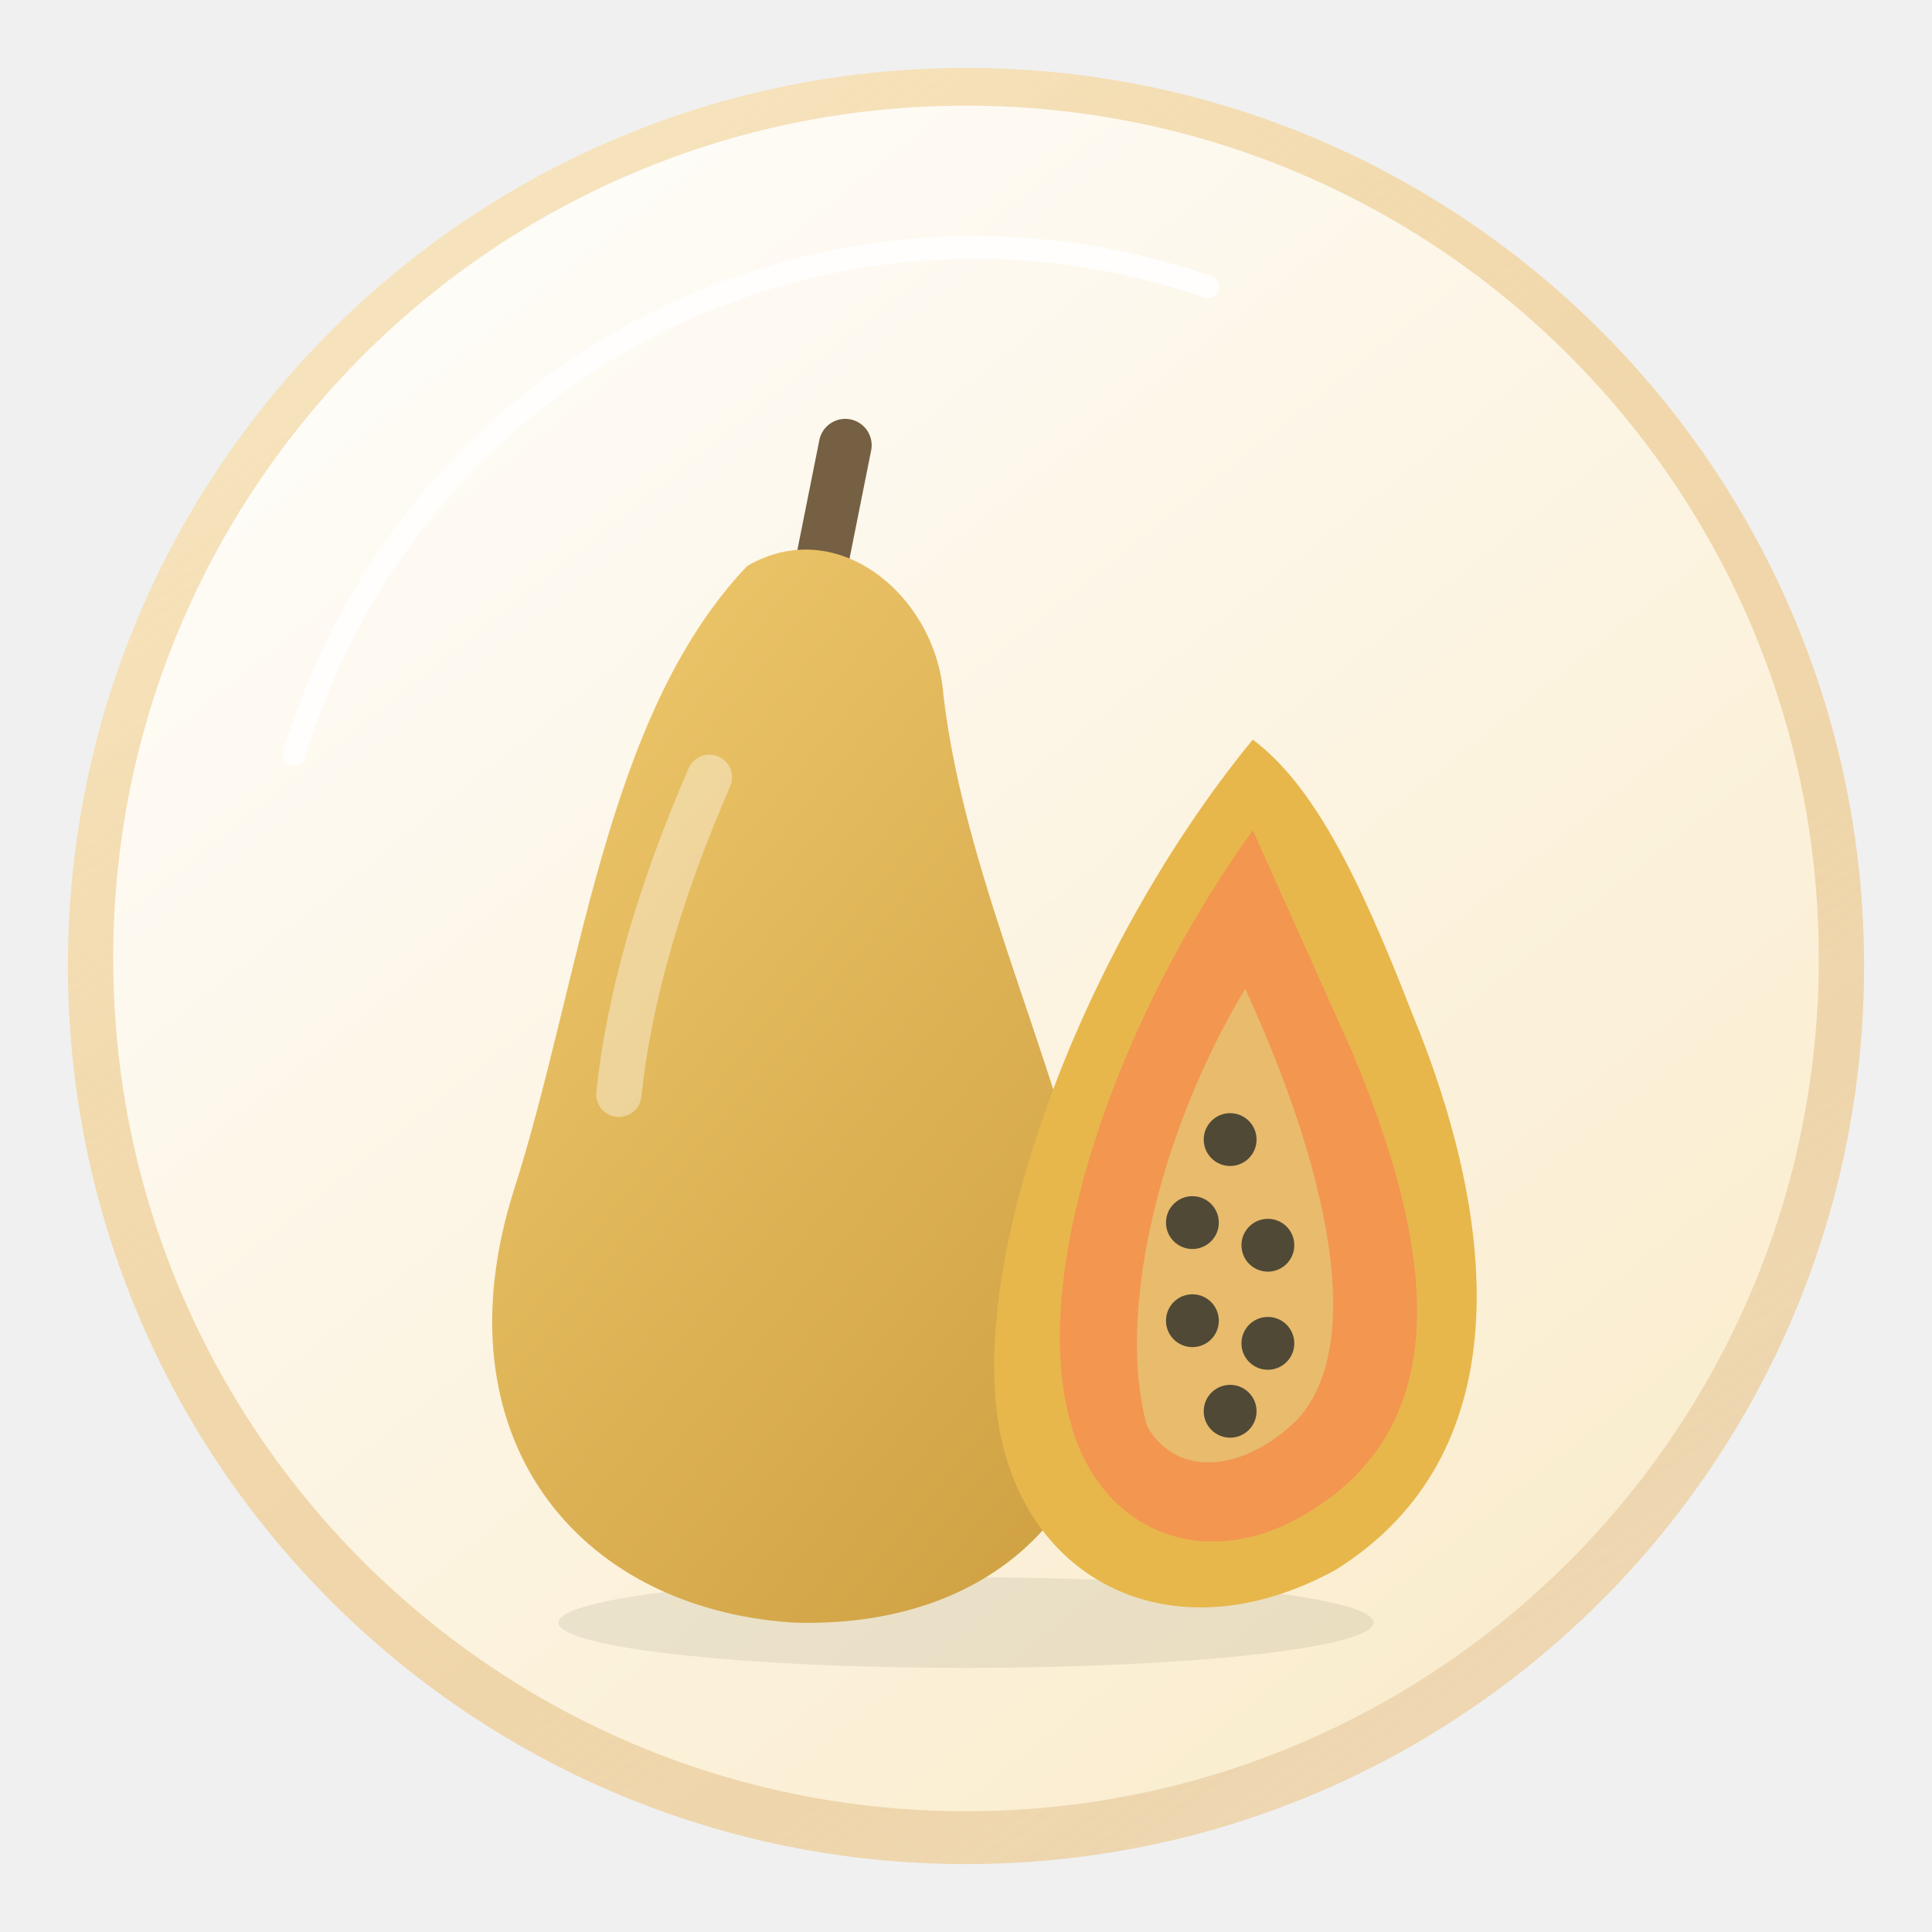
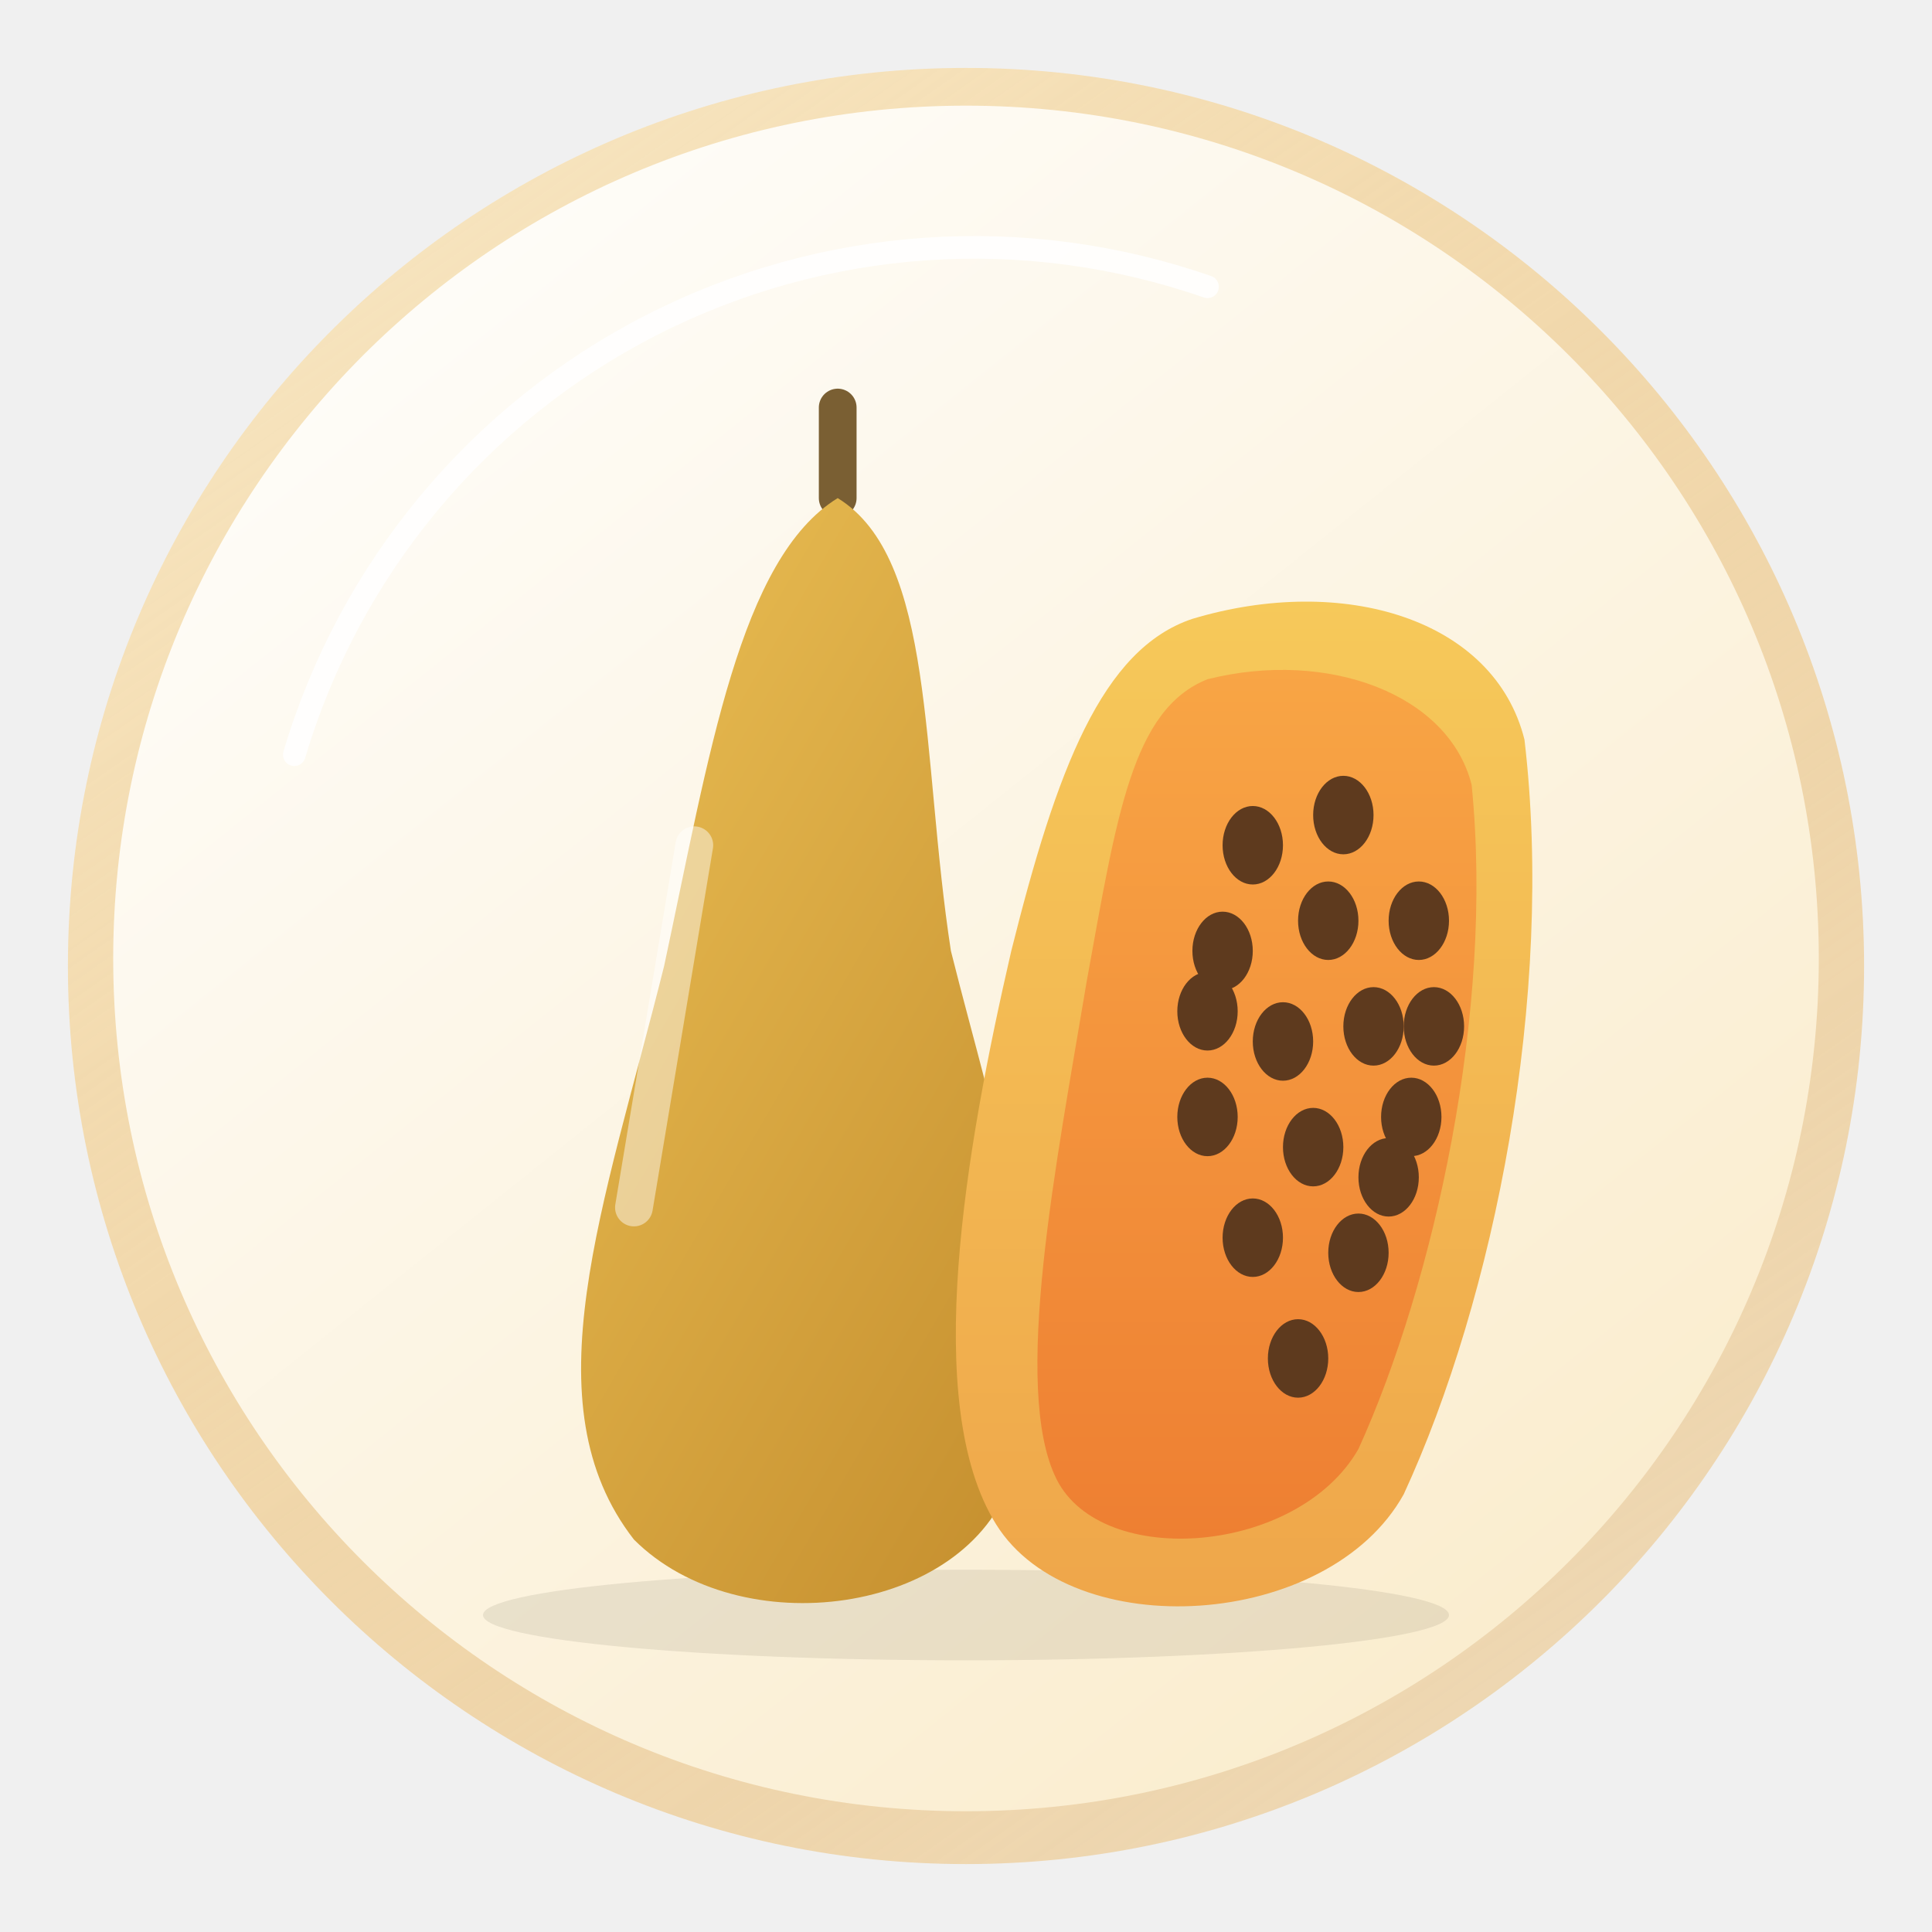
<svg xmlns="http://www.w3.org/2000/svg" width="256" height="256" viewBox="0 0 256 256" role="img" aria-labelledby="title">
  <defs>
    <linearGradient id="bg" x1="0" y1="0" x2="0.8" y2="1">
      <stop stop-color="#FFFFFF" />
      <stop offset="1" stop-color="#FAECCC" />
    </linearGradient>
    <linearGradient id="rim" x1="0" y1="0" x2="0.7" y2="1">
      <stop stop-color="#FAECCC" />
      <stop offset="1" stop-color="#EAAF4F" stop-opacity="0.38" />
    </linearGradient>
    <linearGradient id="leaf" x1="0" y1="0" x2="0.8" y2="1">
      <stop stop-color="#8DBB51" />
      <stop offset="1" stop-color="#317450" />
    </linearGradient>
    <linearGradient id="f" x1="0.15" y1="0" x2="0.85" y2="1">
-       <stop stop-color="#EEC76C" />
-       <stop offset="1" stop-color="#CFA143" />
+       <stop stop-color="#E8BC52" />
+       <stop offset="1" stop-color="#C79130" />
+     </linearGradient>
+     <linearGradient id="rim2" x1="0" y1="0" x2="0" y2="1">
+       <stop stop-color="#F6C95A" />
+       <stop offset="1" stop-color="#EFA64A" />
+     </linearGradient>
+     <linearGradient id="fl" x1="0" y1="0" x2="0" y2="1">
+       <stop stop-color="#F8A545" />
+       <stop offset="1" stop-color="#EE7F32" />
    </linearGradient>
  </defs>
  <circle cx="128" cy="128" r="119" fill="url(#rim)" />
  <circle cx="128" cy="127" r="113" fill="url(#bg)" />
  <path d="M39 100A94 94 0 0 1 160 38" fill="none" stroke="#FFF" stroke-width="3" stroke-linecap="round" opacity="0.85" />
-   <ellipse cx="128" cy="215" rx="54" ry="6" fill="#6F6250" opacity="0.12" />
-   <path d="M109 74L112 59" fill="none" stroke="#766044" stroke-width="7" stroke-linecap="round" />
-   <path d="M99 75C80 95 77 130 68 158C58 190 76 213 105 215C135 216 151 195 146 170C142 144 128 118 125 92C124 79 111 68 99 75Z" fill="url(#f)" />
-   <path d="M94 103Q84 126 82 145" fill="none" stroke="#FFFFFF" stroke-opacity="0.38" stroke-width="6" stroke-linecap="round" />
-   <path d="M166 98C143 126 127 169 133 192C138 211 157 219 177 208C201 193 199 163 187 134C180 116 174 104 166 98Z" fill="#E7B74C" />
-   <path d="M166 110C148 135 136 169 142 189C146 203 160 209 174 200C193 188 190 165 179 139Z" fill="#F39650" />
-   <path d="M165 131C153 151 148 175 152 189C156 196 165 195 172 188C181 178 176 155 165 131Z" fill="#E8BB6D" />
-   <circle cx="163" cy="151" r="3.5" fill="#504936" />
-   <circle cx="158" cy="162" r="3.5" fill="#504936" />
-   <circle cx="168" cy="165" r="3.5" fill="#504936" />
-   <circle cx="158" cy="175" r="3.5" fill="#504936" />
-   <circle cx="168" cy="178" r="3.5" fill="#504936" />
-   <circle cx="163" cy="187" r="3.5" fill="#504936" />
+   <ellipse cx="128" cy="214" rx="64" ry="6" fill="#6F6250" opacity="0.13" />
+   <path d="M111 66L111 54" fill="none" stroke="#7A5F33" stroke-width="5" stroke-linecap="round" />
+   <path d="M111 66C98 74 94 100 88 128C80 160 70 186 84 204C98 218 128 214 134 196C140 172 132 150 126 126C122 100 124 74 111 66Z" fill="url(#f)" />
+   <path d="M92 112Q88 136 84 160" fill="none" stroke="#FFFFFF" stroke-opacity="0.45" stroke-width="5" stroke-linecap="round" />
+   <path d="M158 82C178 76 198 82 202 98C206 132 198 172 186 198C176 216 142 218 132 202C122 186 128 152 134 126C140 102 146 86 158 82Z" fill="url(#rim2)" />
+   <path d="M160 90C176 86 192 92 195 104C198 134 190 170 180 192C172 206 146 208 140 196C134 184 140 154 144 130C148 108 150 94 160 90Z" fill="url(#fl)" />
+   <ellipse cx="166" cy="112" rx="4" ry="5.2" fill="#5E3A1E" />
+   <ellipse cx="178" cy="108" rx="4" ry="5.2" fill="#5E3A1E" />
+   <ellipse cx="162" cy="126" rx="4" ry="5.2" fill="#5E3A1E" />
+   <ellipse cx="176" cy="122" rx="4" ry="5.2" fill="#5E3A1E" />
+   <ellipse cx="188" cy="122" rx="4" ry="5.2" fill="#5E3A1E" />
+   <ellipse cx="170" cy="138" rx="4" ry="5.2" fill="#5E3A1E" />
+   <ellipse cx="182" cy="136" rx="4" ry="5.2" fill="#5E3A1E" />
+   <ellipse cx="160" cy="148" rx="4" ry="5.2" fill="#5E3A1E" />
+   <ellipse cx="174" cy="152" rx="4" ry="5.2" fill="#5E3A1E" />
+   <ellipse cx="187" cy="148" rx="4" ry="5.2" fill="#5E3A1E" />
+   <ellipse cx="166" cy="164" rx="4" ry="5.2" fill="#5E3A1E" />
+   <ellipse cx="180" cy="166" rx="4" ry="5.2" fill="#5E3A1E" />
+   <ellipse cx="172" cy="180" rx="4" ry="5.2" fill="#5E3A1E" />
+   <ellipse cx="160" cy="134" rx="4" ry="5.2" fill="#5E3A1E" />
+   <ellipse cx="190" cy="136" rx="4" ry="5.2" fill="#5E3A1E" />
+   <ellipse cx="184" cy="156" rx="4" ry="5.2" fill="#5E3A1E" />
</svg>
